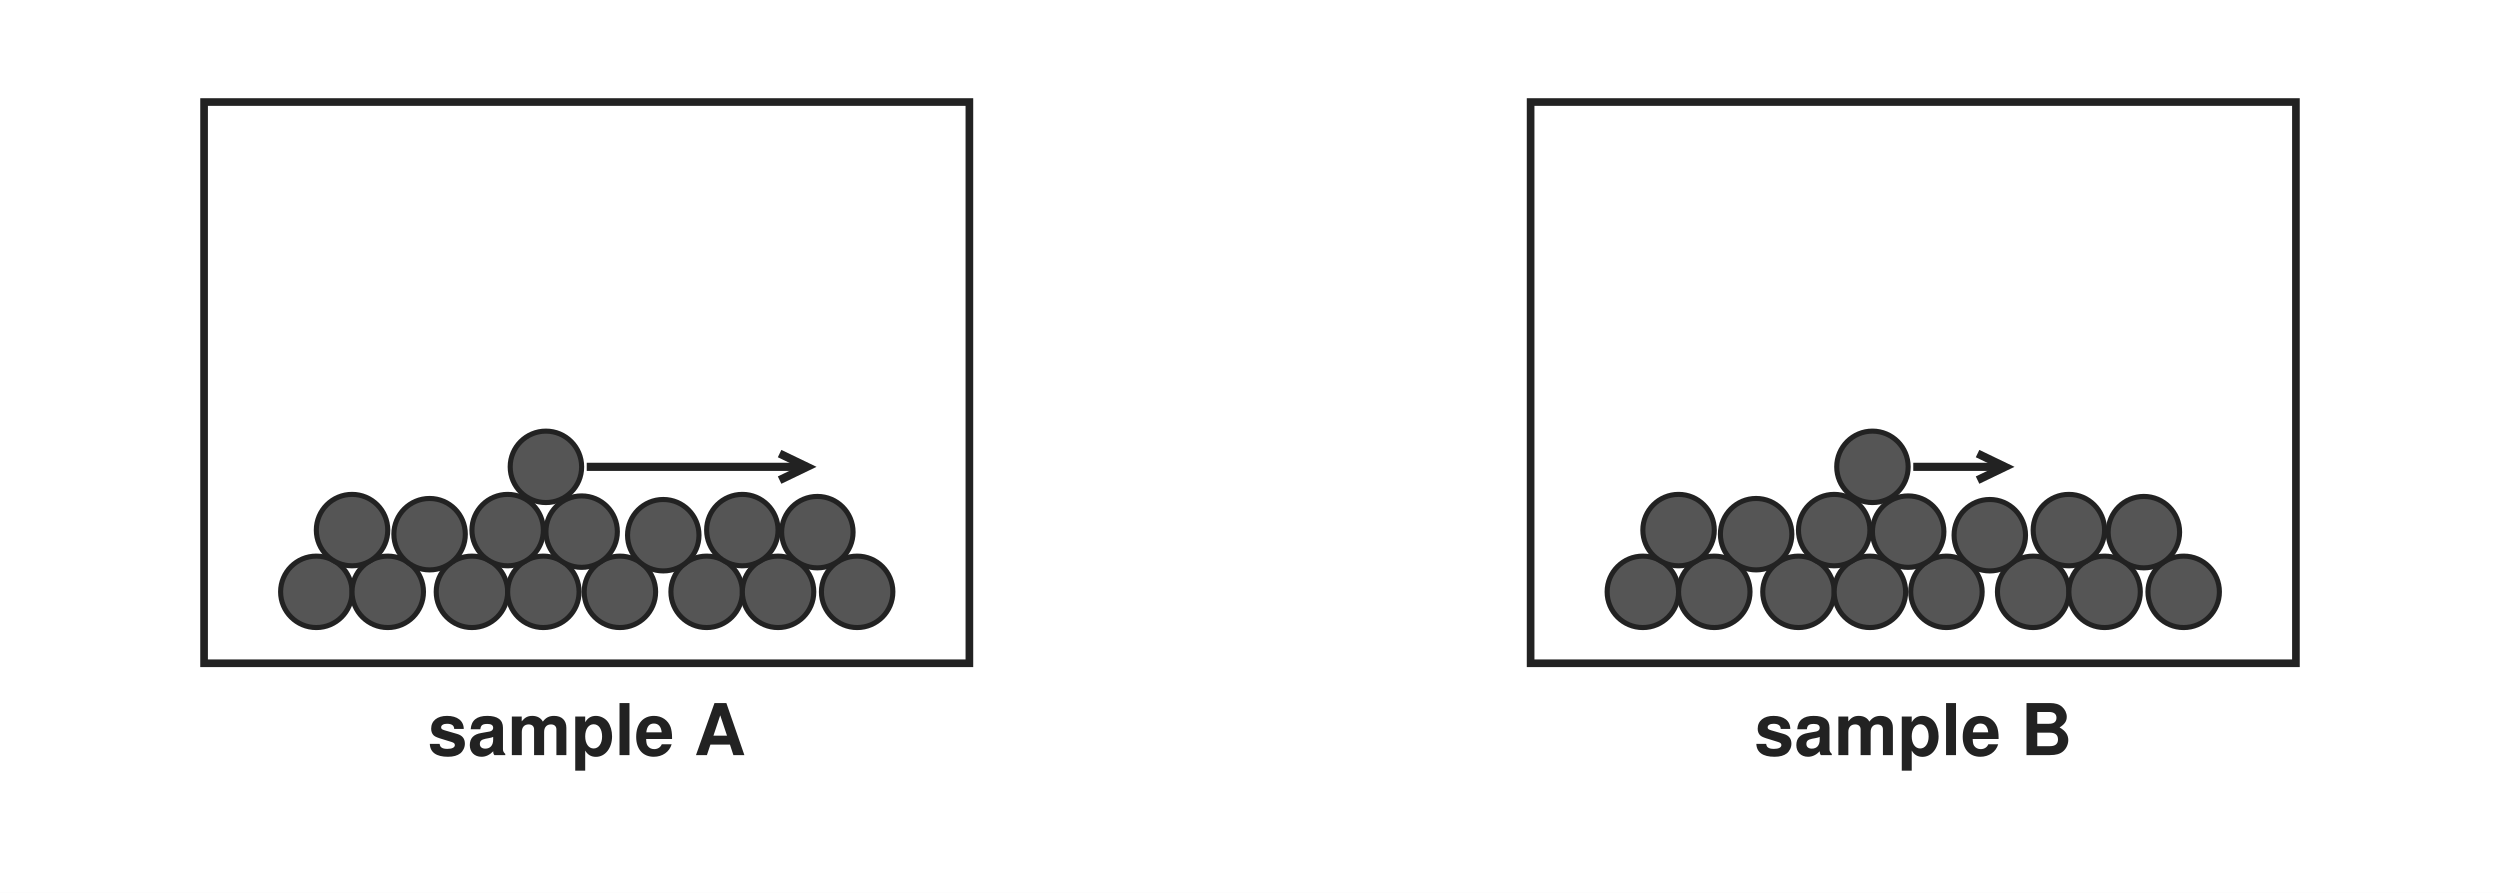
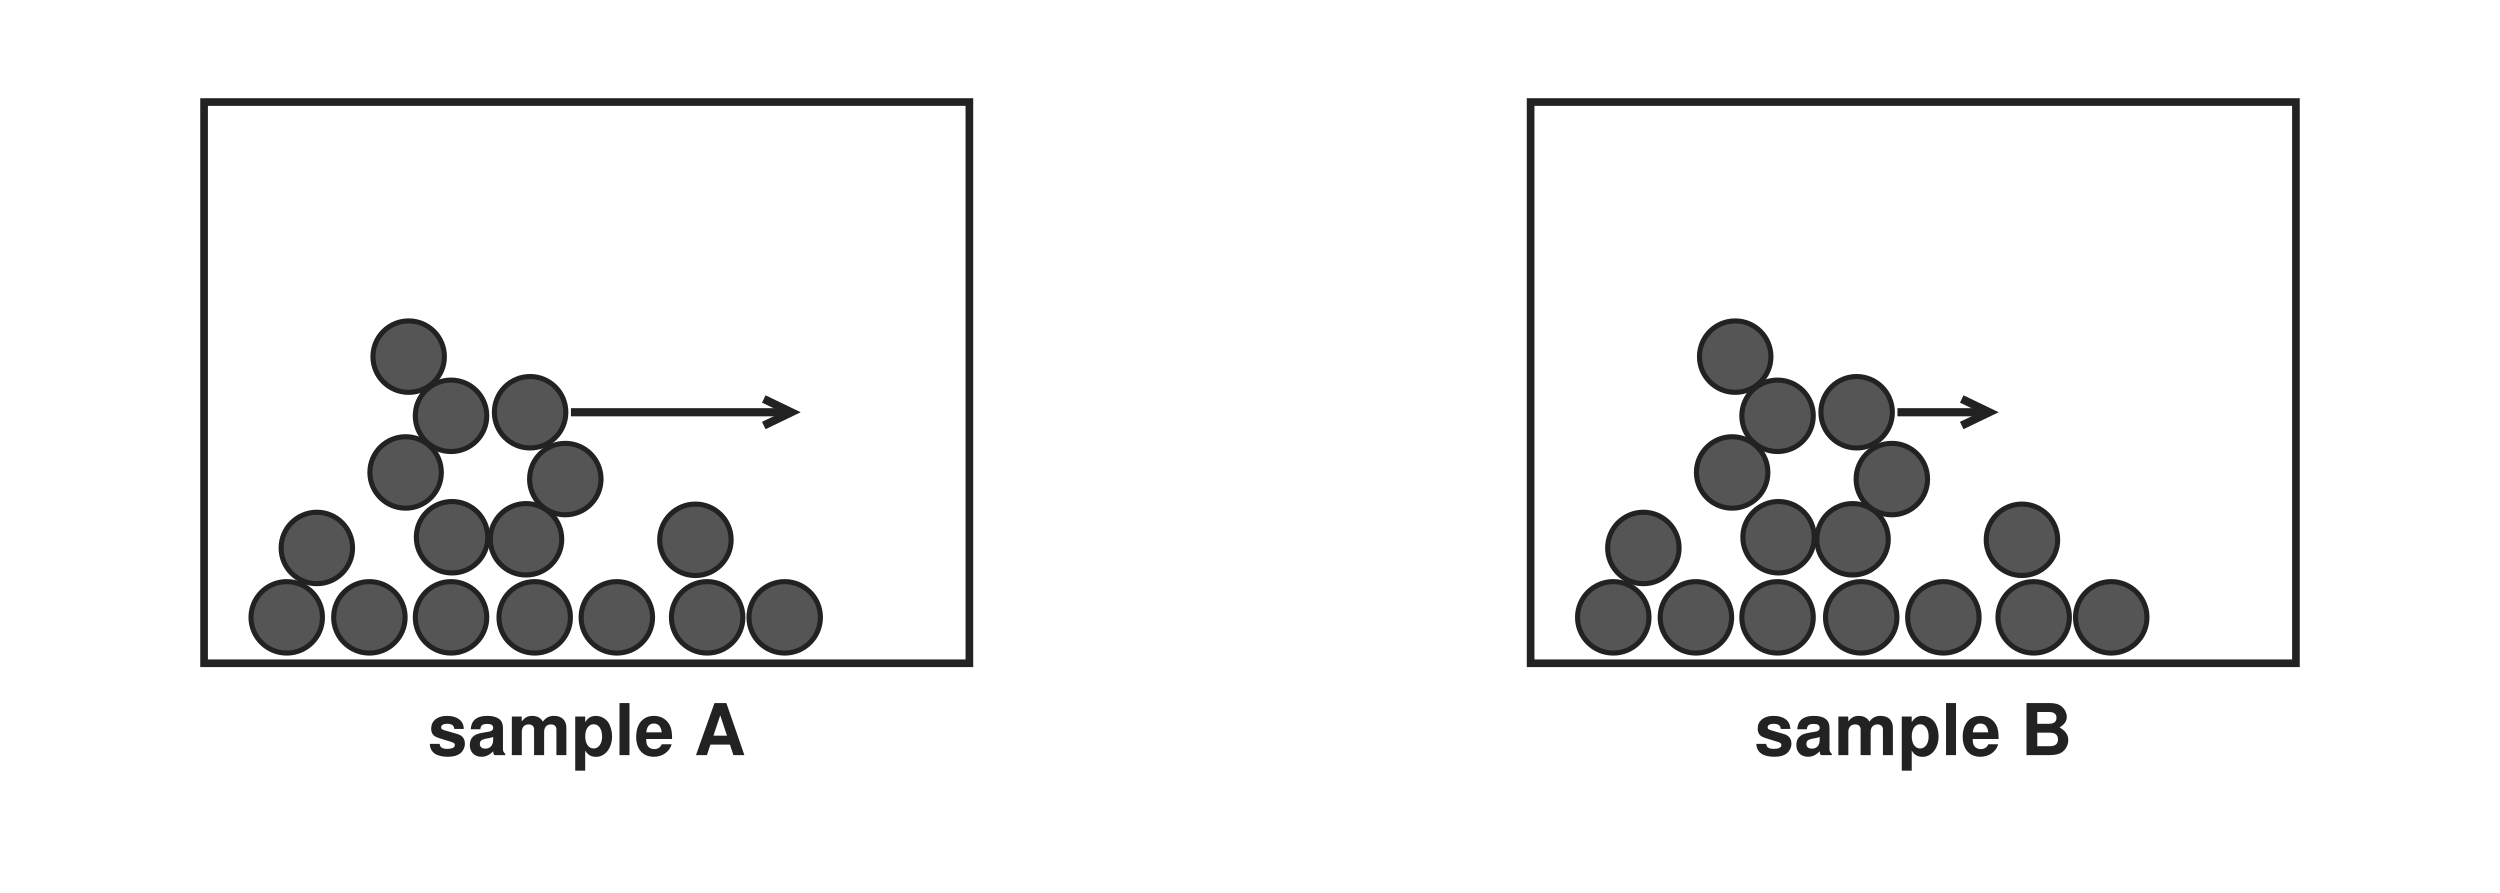
<svg xmlns="http://www.w3.org/2000/svg" viewBox="0 0 490 175" width="100%" role="img" aria-label="Two boxes of particles drawn as circles, sample A on the left and sample B on the right, each with a motion arrow" font-family="Helvetica,Arial,sans-serif" font-size="13" fill="#222">
  <rect width="490" height="175" fill="#ffffff" />
  <rect x="40" y="20" width="150" height="110" fill="#ffffff" stroke="#222" stroke-width="1.5" />
  <text x="115.0" y="148" text-anchor="middle" font-size="14" font-weight="bold" fill="#222">sample A</text>
-   <circle cx="62.0" cy="116.0" r="7" fill="#555" stroke="#222" stroke-width="1" />
-   <circle cx="76.0" cy="116.0" r="7" fill="#555" stroke="#222" stroke-width="1" />
-   <circle cx="92.5" cy="116.0" r="7" fill="#555" stroke="#222" stroke-width="1" />
-   <circle cx="106.5" cy="116.0" r="7" fill="#555" stroke="#222" stroke-width="1" />
-   <circle cx="121.5" cy="116.0" r="7" fill="#555" stroke="#222" stroke-width="1" />
-   <circle cx="138.5" cy="116.0" r="7" fill="#555" stroke="#222" stroke-width="1" />
-   <circle cx="152.5" cy="116.0" r="7" fill="#555" stroke="#222" stroke-width="1" />
-   <circle cx="168.0" cy="116.0" r="7" fill="#555" stroke="#222" stroke-width="1" />
-   <circle cx="69.0" cy="103.9" r="7" fill="#555" stroke="#222" stroke-width="1" />
-   <circle cx="84.2" cy="104.7" r="7" fill="#555" stroke="#222" stroke-width="1" />
-   <circle cx="99.5" cy="103.9" r="7" fill="#555" stroke="#222" stroke-width="1" />
-   <circle cx="114.0" cy="104.2" r="7" fill="#555" stroke="#222" stroke-width="1" />
-   <circle cx="130.0" cy="104.9" r="7" fill="#555" stroke="#222" stroke-width="1" />
-   <circle cx="145.5" cy="103.9" r="7" fill="#555" stroke="#222" stroke-width="1" />
-   <circle cx="160.2" cy="104.3" r="7" fill="#555" stroke="#222" stroke-width="1" />
-   <circle cx="107.0" cy="91.5" r="7" fill="#555" stroke="#222" stroke-width="1" />
-   <line x1="115.0" y1="91.5" x2="158.2" y2="91.5" stroke="#222" stroke-width="1.6" />
-   <polyline points="152.8,94.1 158.2,91.5 152.8,88.9" fill="none" stroke="#222" stroke-width="1.6" />
+   <circle cx="56.2" cy="121.0" r="7" fill="#555" stroke="#222" stroke-width="1" />
+   <circle cx="72.4" cy="121.0" r="7" fill="#555" stroke="#222" stroke-width="1" />
+   <circle cx="88.4" cy="121.0" r="7" fill="#555" stroke="#222" stroke-width="1" />
+   <circle cx="104.8" cy="121.0" r="7" fill="#555" stroke="#222" stroke-width="1" />
+   <circle cx="120.9" cy="121.0" r="7" fill="#555" stroke="#222" stroke-width="1" />
+   <circle cx="138.6" cy="121.0" r="7" fill="#555" stroke="#222" stroke-width="1" />
+   <circle cx="153.8" cy="121.0" r="7" fill="#555" stroke="#222" stroke-width="1" />
+   <circle cx="88.6" cy="105.3" r="7" fill="#555" stroke="#222" stroke-width="1" />
+   <circle cx="103.1" cy="105.7" r="7" fill="#555" stroke="#222" stroke-width="1" />
+   <circle cx="62.1" cy="107.4" r="7" fill="#555" stroke="#222" stroke-width="1" />
+   <circle cx="136.3" cy="105.8" r="7" fill="#555" stroke="#222" stroke-width="1" />
+   <circle cx="79.5" cy="92.6" r="7" fill="#555" stroke="#222" stroke-width="1" />
+   <circle cx="110.8" cy="93.9" r="7" fill="#555" stroke="#222" stroke-width="1" />
+   <circle cx="88.4" cy="81.5" r="7" fill="#555" stroke="#222" stroke-width="1" />
+   <circle cx="80.1" cy="69.9" r="7" fill="#555" stroke="#222" stroke-width="1" />
+   <circle cx="103.9" cy="80.8" r="7" fill="#555" stroke="#222" stroke-width="1" />
+   <line x1="111.9" y1="80.8" x2="155.1" y2="80.8" stroke="#222" stroke-width="1.6" />
+   <polyline points="149.7,83.4 155.1,80.8 149.7,78.2" fill="none" stroke="#222" stroke-width="1.6" />
  <rect x="300" y="20" width="150" height="110" fill="#ffffff" stroke="#222" stroke-width="1.5" />
  <text x="375.0" y="148" text-anchor="middle" font-size="14" font-weight="bold" fill="#222">sample B</text>
-   <circle cx="322.0" cy="116.0" r="7" fill="#555" stroke="#222" stroke-width="1" />
-   <circle cx="336.0" cy="116.0" r="7" fill="#555" stroke="#222" stroke-width="1" />
-   <circle cx="352.5" cy="116.0" r="7" fill="#555" stroke="#222" stroke-width="1" />
-   <circle cx="366.5" cy="116.0" r="7" fill="#555" stroke="#222" stroke-width="1" />
-   <circle cx="381.5" cy="116.0" r="7" fill="#555" stroke="#222" stroke-width="1" />
-   <circle cx="398.5" cy="116.0" r="7" fill="#555" stroke="#222" stroke-width="1" />
-   <circle cx="412.5" cy="116.0" r="7" fill="#555" stroke="#222" stroke-width="1" />
-   <circle cx="428.0" cy="116.0" r="7" fill="#555" stroke="#222" stroke-width="1" />
-   <circle cx="329.0" cy="103.9" r="7" fill="#555" stroke="#222" stroke-width="1" />
-   <circle cx="344.2" cy="104.7" r="7" fill="#555" stroke="#222" stroke-width="1" />
-   <circle cx="359.5" cy="103.9" r="7" fill="#555" stroke="#222" stroke-width="1" />
-   <circle cx="374.0" cy="104.2" r="7" fill="#555" stroke="#222" stroke-width="1" />
-   <circle cx="390.0" cy="104.9" r="7" fill="#555" stroke="#222" stroke-width="1" />
-   <circle cx="405.5" cy="103.9" r="7" fill="#555" stroke="#222" stroke-width="1" />
-   <circle cx="420.2" cy="104.3" r="7" fill="#555" stroke="#222" stroke-width="1" />
-   <circle cx="367.0" cy="91.5" r="7" fill="#555" stroke="#222" stroke-width="1" />
-   <line x1="375.0" y1="91.5" x2="393.0" y2="91.5" stroke="#222" stroke-width="1.6" />
-   <polyline points="387.6,94.1 393.0,91.5 387.6,88.9" fill="none" stroke="#222" stroke-width="1.6" />
+   <circle cx="316.2" cy="121.0" r="7" fill="#555" stroke="#222" stroke-width="1" />
+   <circle cx="332.4" cy="121.0" r="7" fill="#555" stroke="#222" stroke-width="1" />
+   <circle cx="348.4" cy="121.0" r="7" fill="#555" stroke="#222" stroke-width="1" />
+   <circle cx="364.8" cy="121.0" r="7" fill="#555" stroke="#222" stroke-width="1" />
+   <circle cx="380.9" cy="121.0" r="7" fill="#555" stroke="#222" stroke-width="1" />
+   <circle cx="398.6" cy="121.0" r="7" fill="#555" stroke="#222" stroke-width="1" />
+   <circle cx="413.8" cy="121.0" r="7" fill="#555" stroke="#222" stroke-width="1" />
+   <circle cx="348.6" cy="105.3" r="7" fill="#555" stroke="#222" stroke-width="1" />
+   <circle cx="363.1" cy="105.7" r="7" fill="#555" stroke="#222" stroke-width="1" />
+   <circle cx="322.1" cy="107.4" r="7" fill="#555" stroke="#222" stroke-width="1" />
+   <circle cx="396.3" cy="105.8" r="7" fill="#555" stroke="#222" stroke-width="1" />
+   <circle cx="339.5" cy="92.6" r="7" fill="#555" stroke="#222" stroke-width="1" />
+   <circle cx="370.8" cy="93.9" r="7" fill="#555" stroke="#222" stroke-width="1" />
+   <circle cx="348.4" cy="81.5" r="7" fill="#555" stroke="#222" stroke-width="1" />
+   <circle cx="340.1" cy="69.9" r="7" fill="#555" stroke="#222" stroke-width="1" />
+   <circle cx="363.9" cy="80.8" r="7" fill="#555" stroke="#222" stroke-width="1" />
+   <line x1="371.9" y1="80.8" x2="389.9" y2="80.8" stroke="#222" stroke-width="1.6" />
+   <polyline points="384.5,83.4 389.9,80.8 384.5,78.2" fill="none" stroke="#222" stroke-width="1.6" />
</svg>
